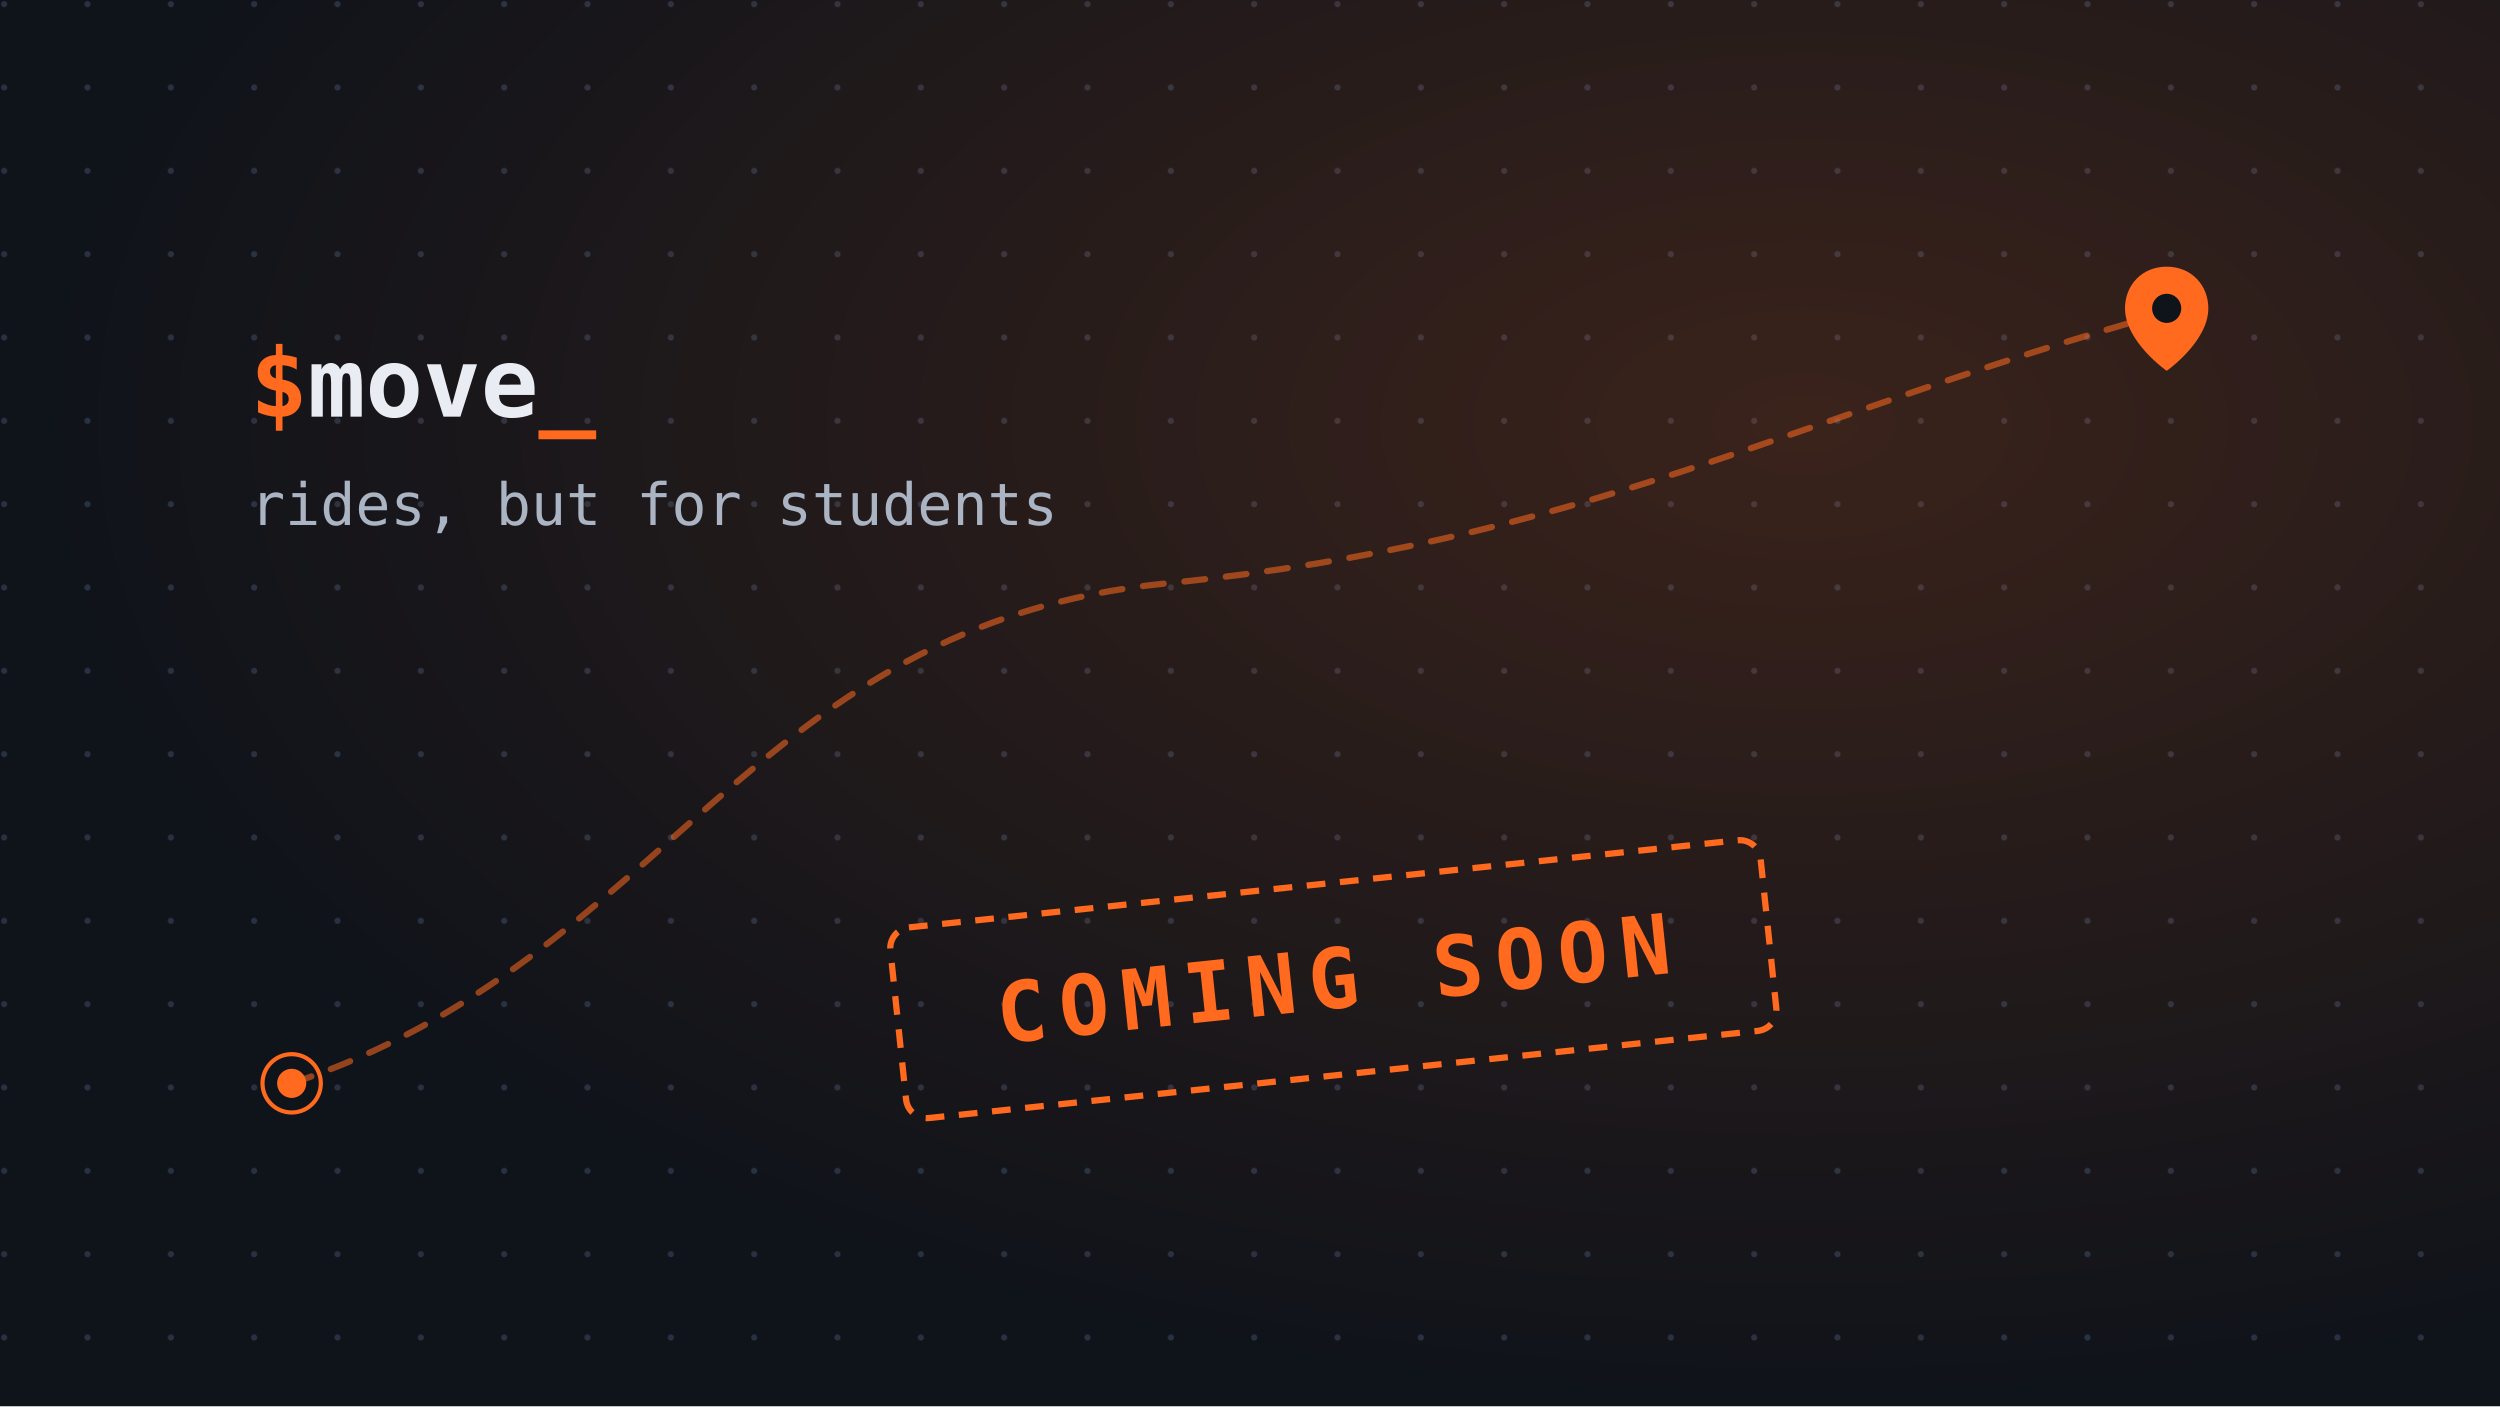
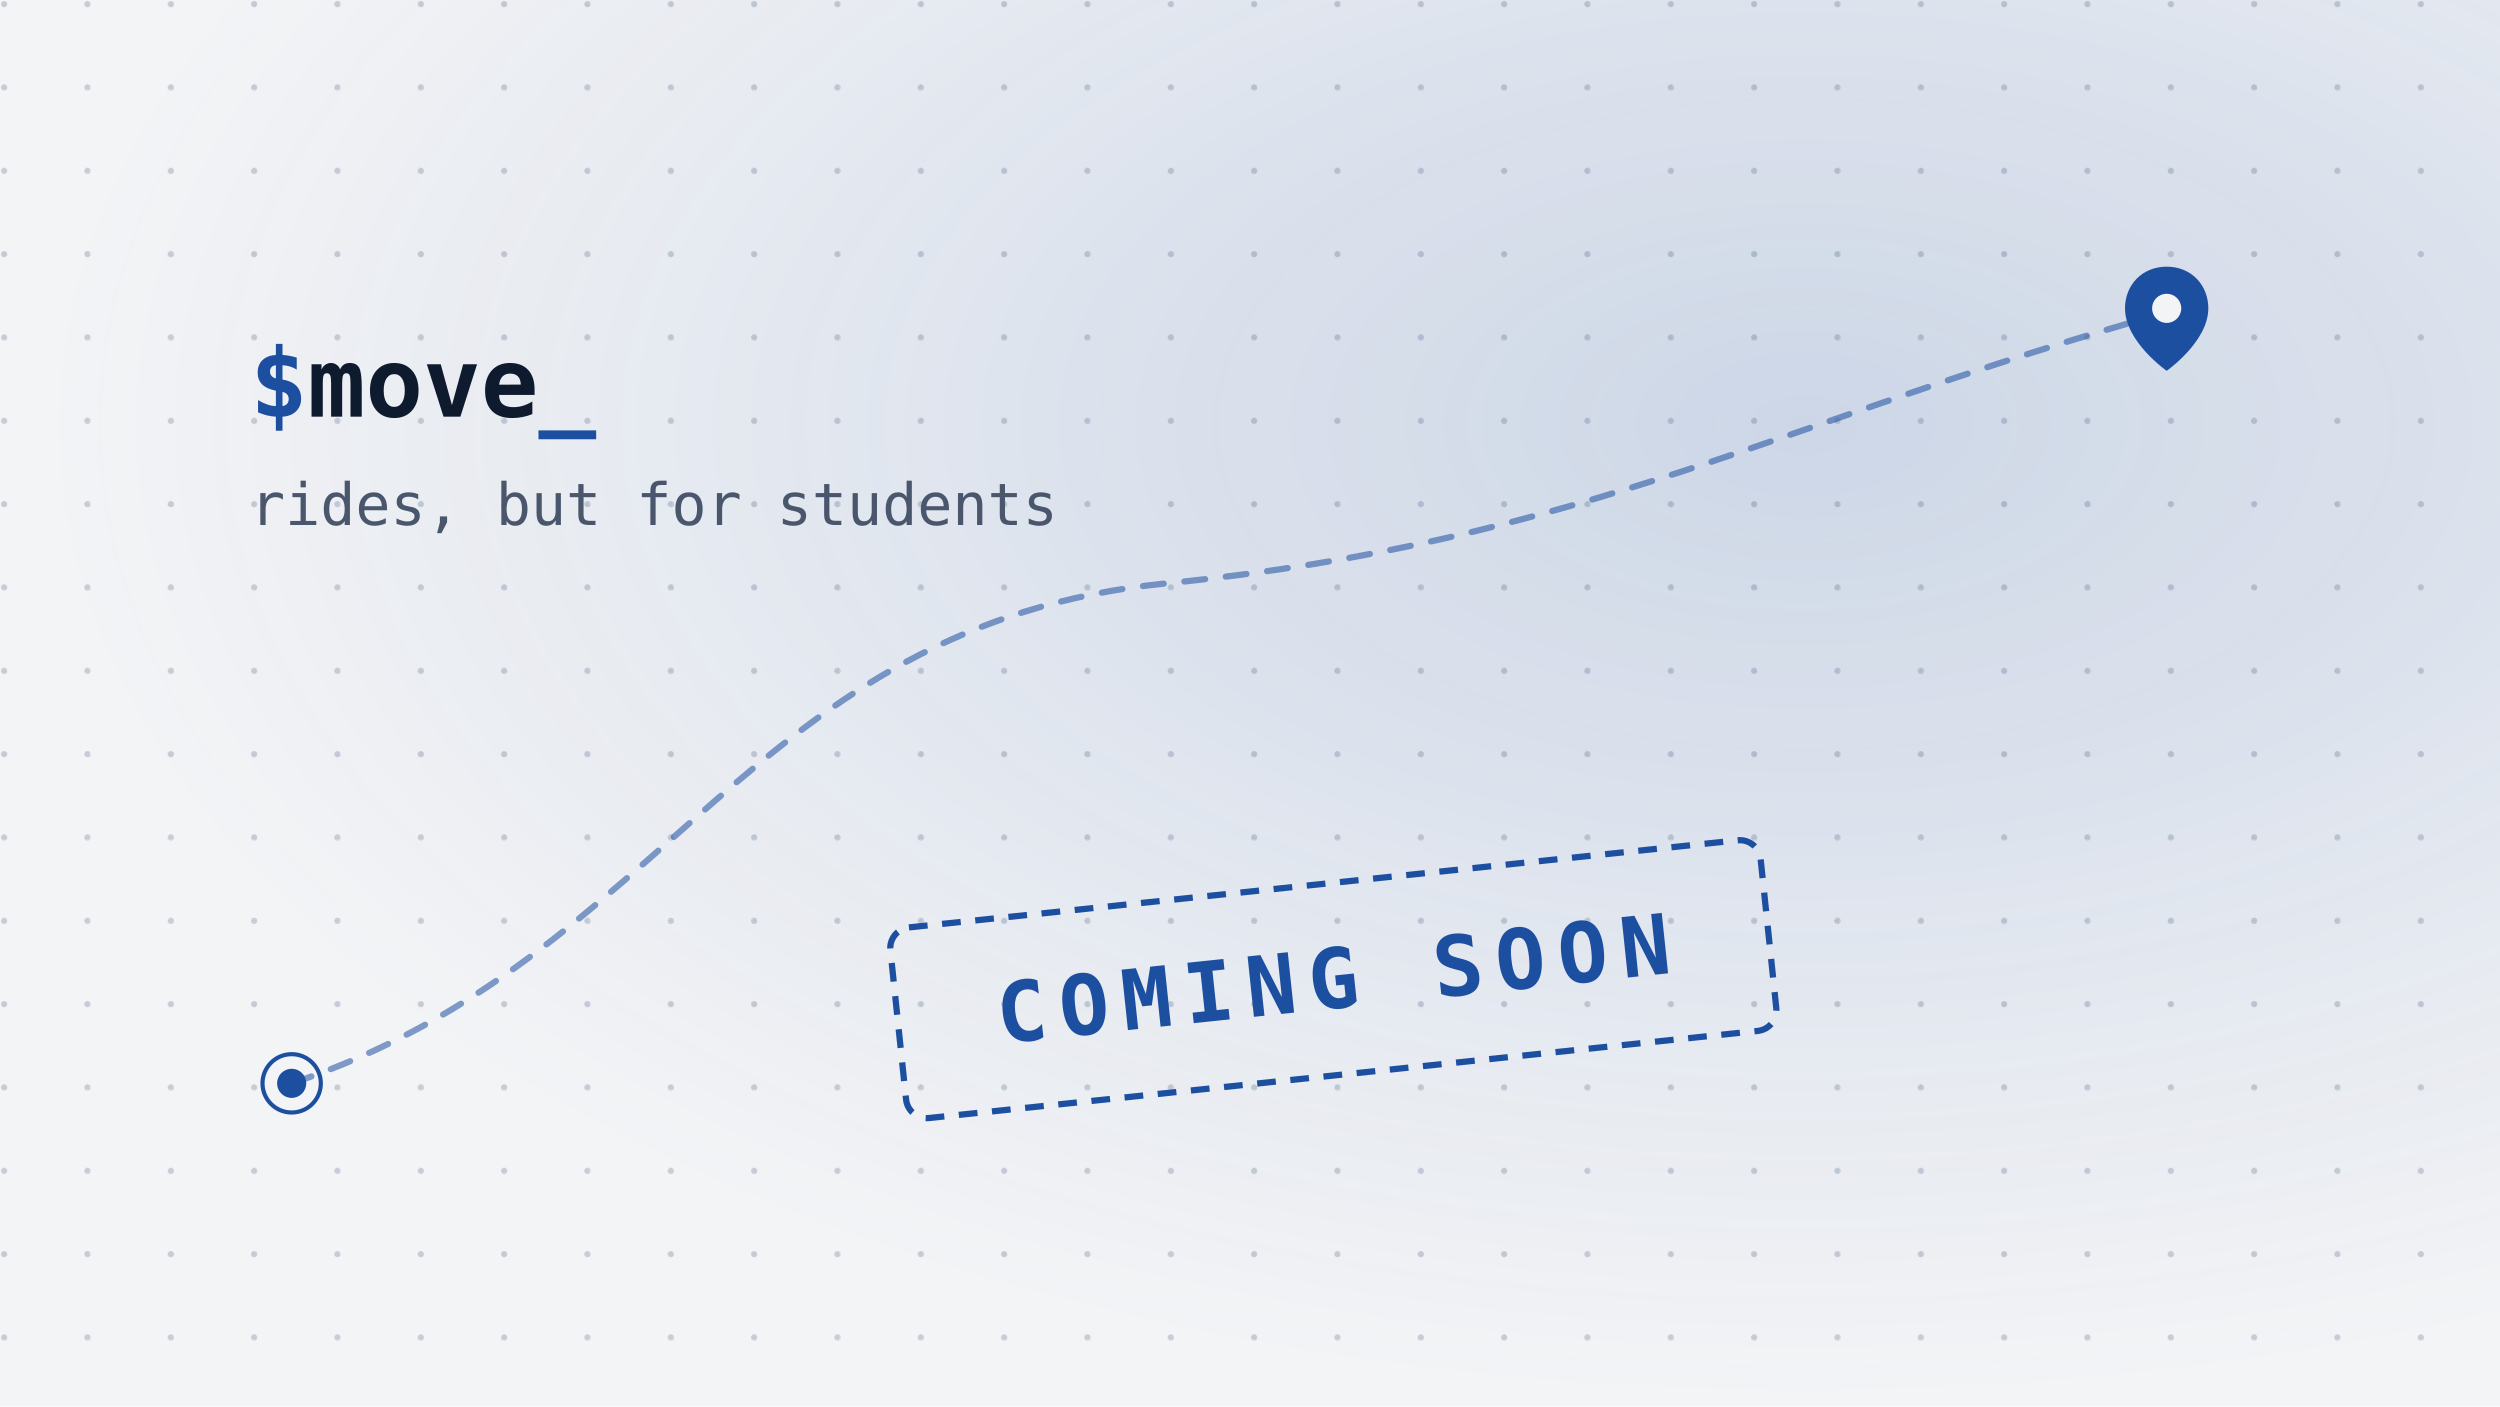
<svg xmlns="http://www.w3.org/2000/svg" viewBox="0 0 1200 675">
  <defs>
    <pattern id="g" width="40" height="40" patternUnits="userSpaceOnUse">
-       <circle cx="2" cy="2" r="1.5" fill="#273142" />
+       <circle cx="2" cy="2" r="1.5" fill="#c4cbd4" />
    </pattern>
    <radialGradient id="glow" cx="72%" cy="30%" r="70%">
-       <stop offset="0" stop-color="#ff6a1f" stop-opacity="0.18" />
-       <stop offset="1" stop-color="#ff6a1f" stop-opacity="0" />
+       <stop offset="0" stop-color="#1d4fa0" stop-opacity="0.18" />
+       <stop offset="1" stop-color="#1d4fa0" stop-opacity="0" />
    </radialGradient>
    <style>
      .dash { stroke-dasharray: 10 10; animation: march 1.6s linear infinite; }
      @keyframes march { to { stroke-dashoffset: -40; } }
      .pulse { animation: pulse 2.2s ease-in-out infinite; transform-origin: center; }
      @keyframes pulse {
        0%, 100% { opacity: 0.55; r: 14; }
        50% { opacity: 0; r: 26; }
      }
    </style>
  </defs>
-   <rect width="1200" height="675" fill="#0f131a" />
+   <rect width="1200" height="675" fill="#f3f4f6" />
  <rect width="1200" height="675" fill="url(#g)" />
  <rect width="1200" height="675" fill="url(#glow)" />
-   <path d="M 140 520 C 320 460, 360 300, 560 280 S 860 200, 1040 150" fill="none" stroke="#ff6a1f" stroke-opacity="0.55" stroke-width="3" stroke-linecap="round" class="dash" />
-   <circle cx="140" cy="520" r="14" fill="none" stroke="#ff6a1f" stroke-width="2" class="pulse" />
-   <circle cx="140" cy="520" r="7" fill="#ff6a1f" />
+   <path d="M 140 520 C 320 460, 360 300, 560 280 S 860 200, 1040 150" fill="none" stroke="#1d4fa0" stroke-opacity="0.55" stroke-width="3" stroke-linecap="round" class="dash" />
+   <circle cx="140" cy="520" r="14" fill="none" stroke="#1d4fa0" stroke-width="2" class="pulse" />
+   <circle cx="140" cy="520" r="7" fill="#1d4fa0" />
  <g transform="translate(1040 150)">
-     <path d="M0 -22 C 12 -22 20 -13 20 -2 C 20 14 0 28 0 28 C 0 28 -20 14 -20 -2 C -20 -13 -12 -22 0 -22 Z" fill="#ff6a1f" />
-     <circle cx="0" cy="-2" r="7" fill="#0f131a" />
+     <path d="M0 -22 C 12 -22 20 -13 20 -2 C 20 14 0 28 0 28 C 0 28 -20 14 -20 -2 C -20 -13 -12 -22 0 -22 Z" fill="#1d4fa0" />
+     <circle cx="0" cy="-2" r="7" fill="#f3f4f6" />
  </g>
  <g font-family="IBM Plex Mono, ui-monospace, monospace">
-     <text x="120" y="200" font-size="46" font-weight="700" fill="#e9edf3">
-       <tspan fill="#ff6a1f">$ </tspan>move<tspan fill="#ff6a1f">_</tspan>
+     <text x="120" y="200" font-size="46" font-weight="700" fill="#0e1a2e">
+       <tspan fill="#1d4fa0">$ </tspan>move<tspan fill="#1d4fa0">_</tspan>
    </text>
-     <text x="120" y="252" font-size="28" fill="#aab4c3">rides, but for students</text>
+     <text x="120" y="252" font-size="28" fill="#4a566b">rides, but for students</text>
  </g>
  <g transform="translate(640 470) rotate(-6)">
-     <rect x="-210" y="-46" width="420" height="92" rx="10" fill="none" stroke="#ff6a1f" stroke-width="3" stroke-dasharray="9 7" />
-     <text x="0" y="14" font-family="IBM Plex Mono, ui-monospace, monospace" font-size="40" font-weight="700" fill="#ff6a1f" text-anchor="middle" letter-spacing="6">COMING SOON</text>
+     <rect x="-210" y="-46" width="420" height="92" rx="10" fill="none" stroke="#1d4fa0" stroke-width="3" stroke-dasharray="9 7" />
+     <text x="0" y="14" font-family="IBM Plex Mono, ui-monospace, monospace" font-size="40" font-weight="700" fill="#1d4fa0" text-anchor="middle" letter-spacing="6">COMING SOON</text>
  </g>
</svg>
